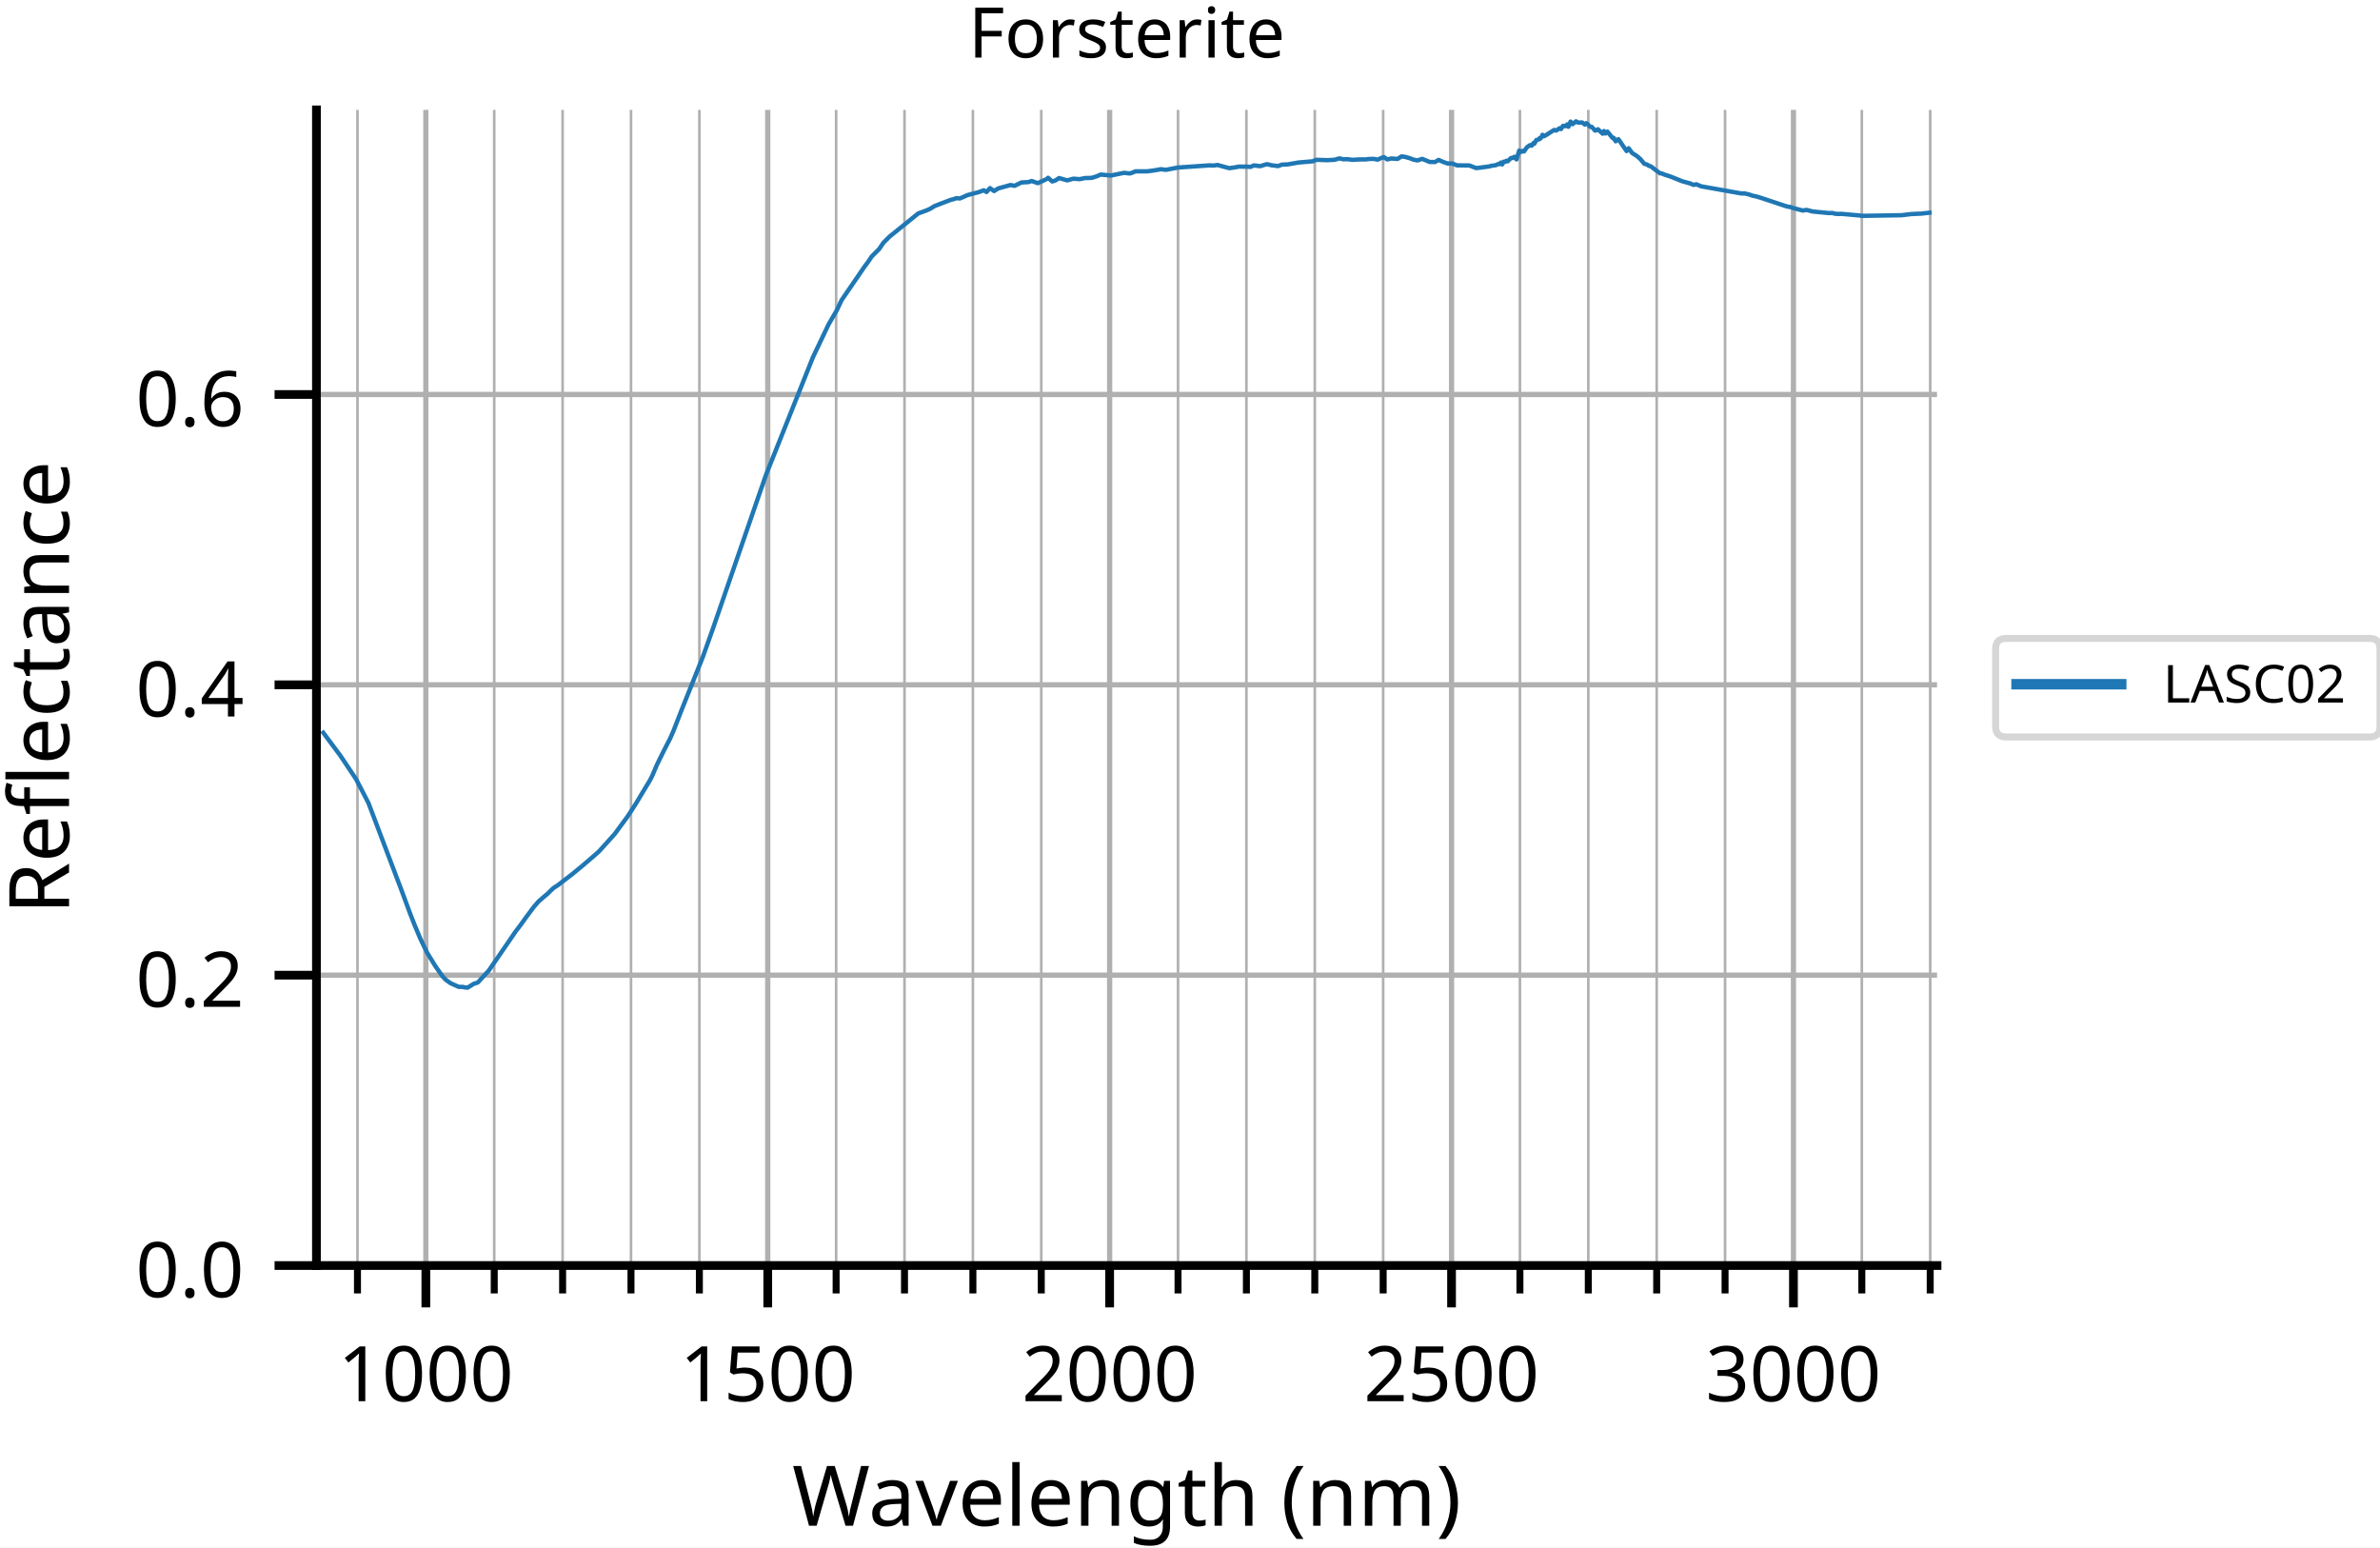
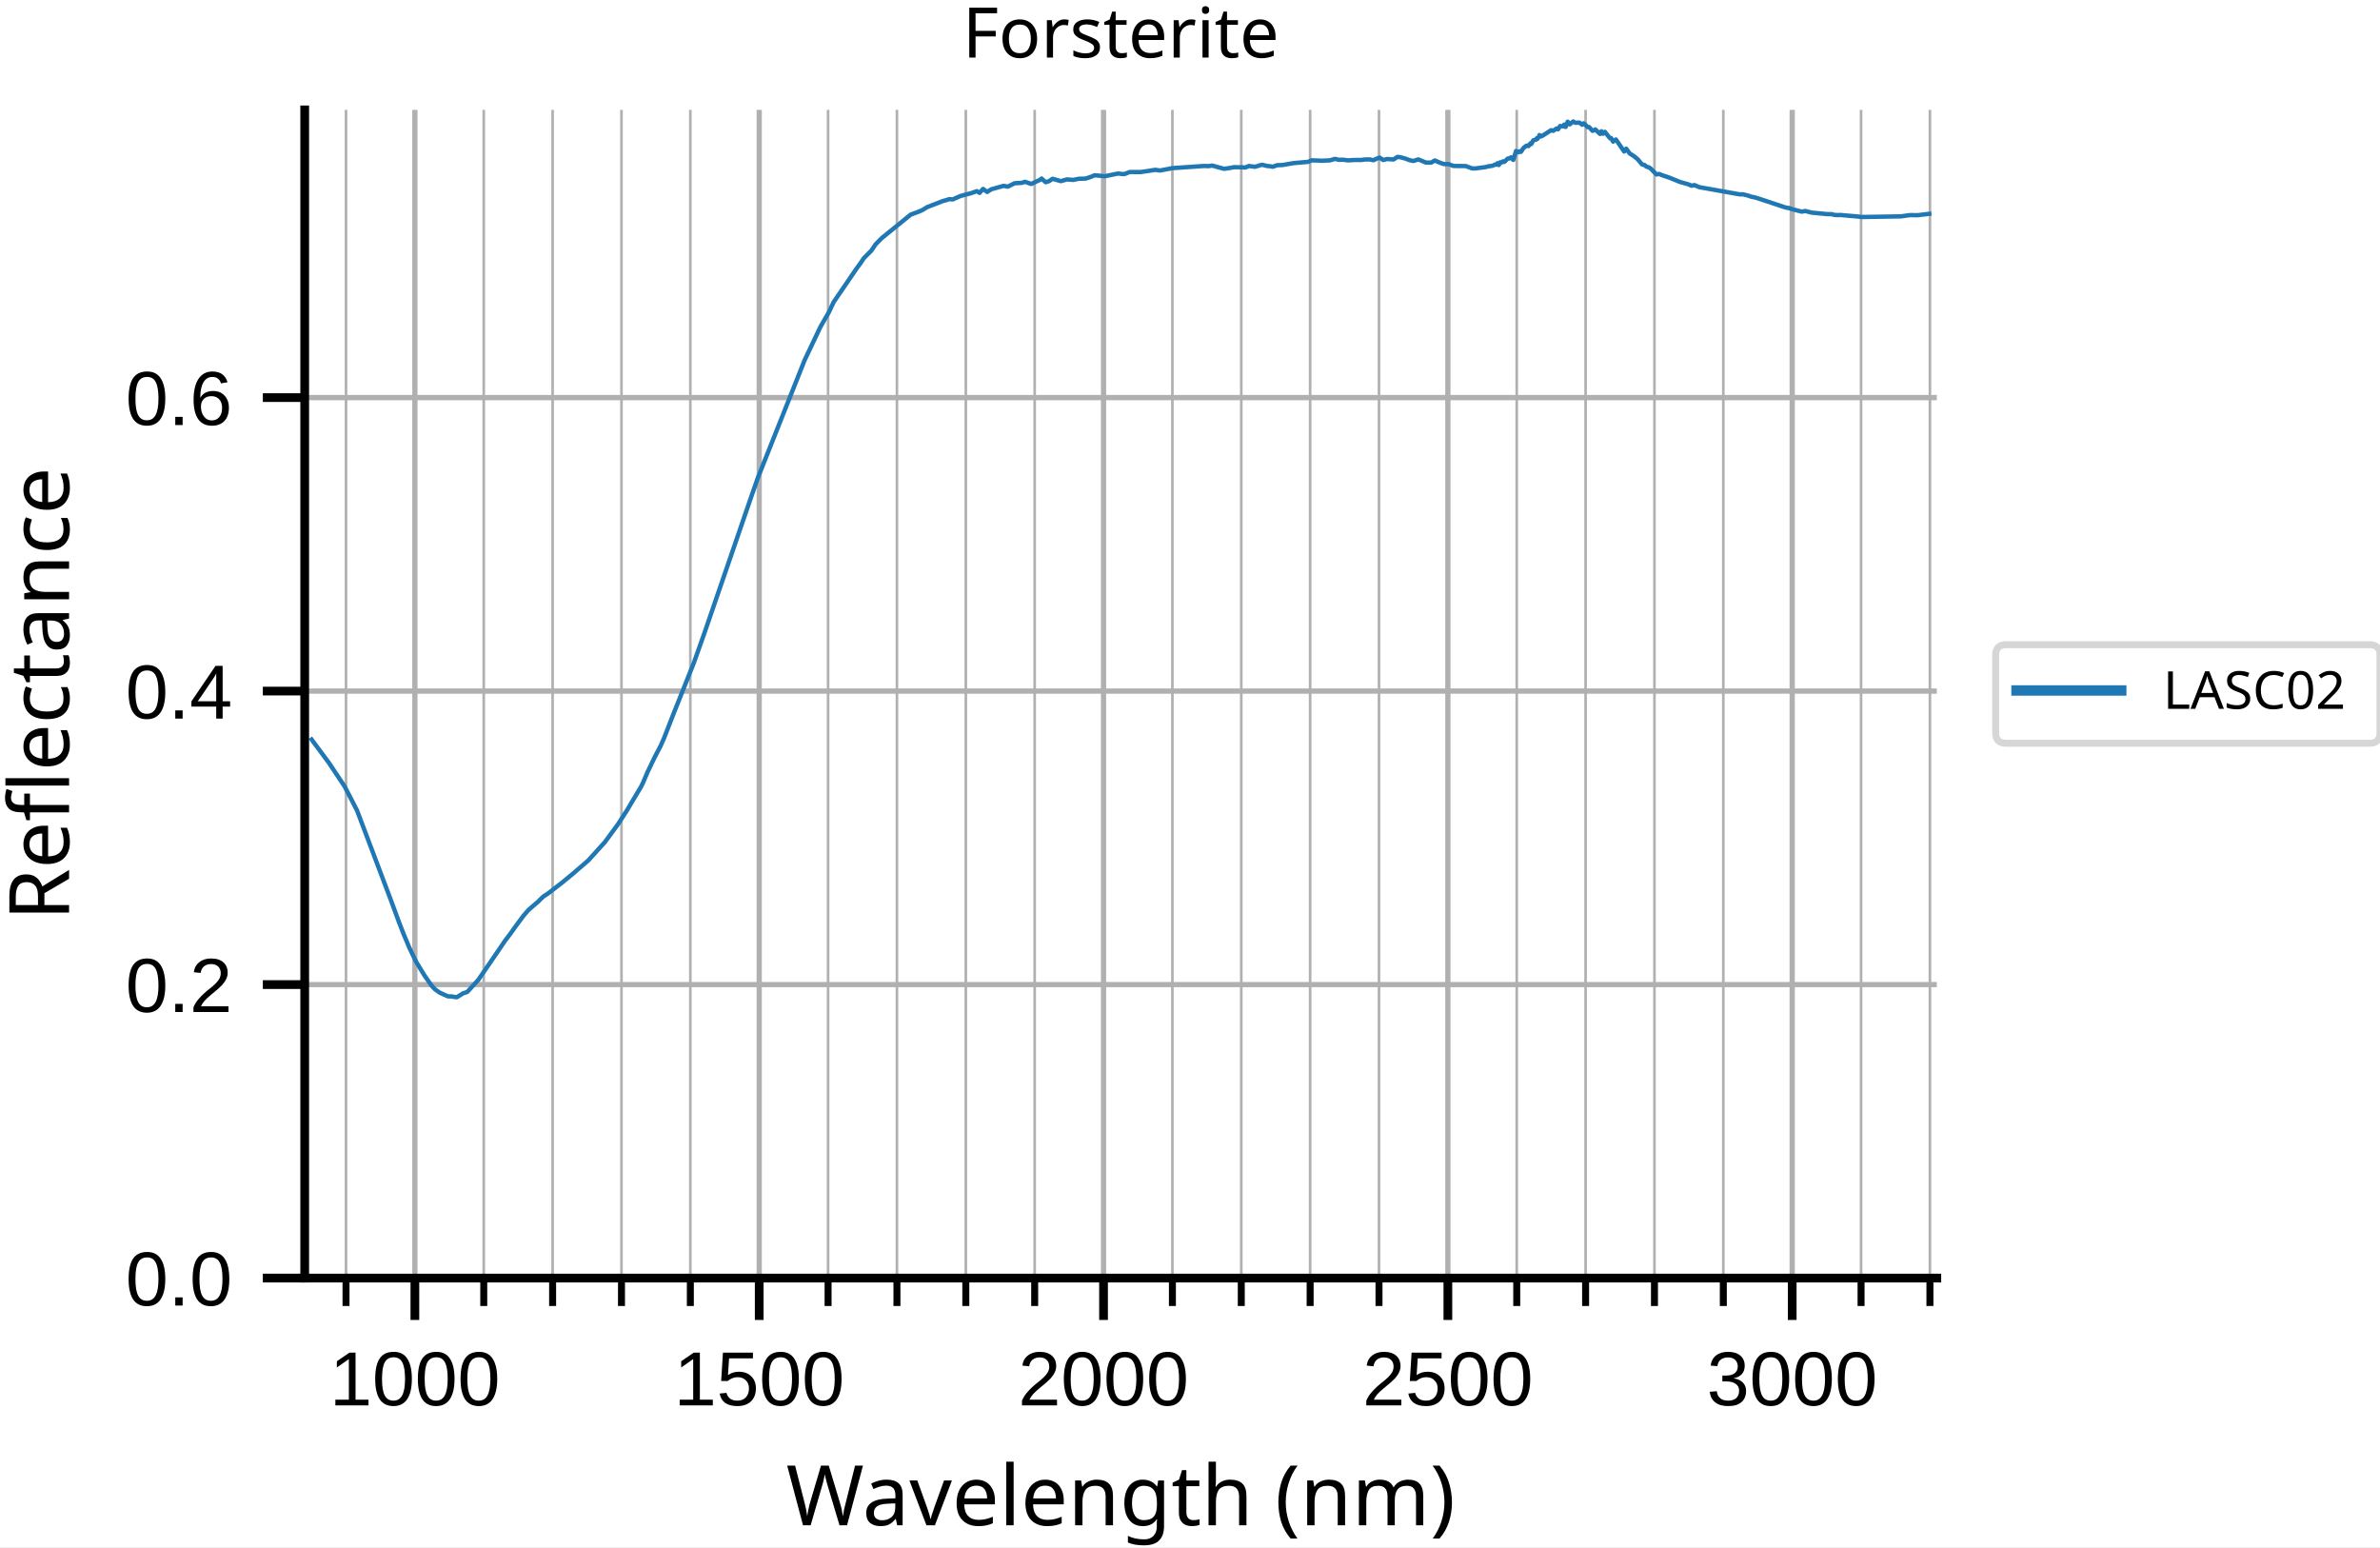
- <svg xmlns="http://www.w3.org/2000/svg" xmlns:xlink="http://www.w3.org/1999/xlink" width="272.861pt" height="177.409pt" viewBox="0 0 272.861 177.409" version="1.1">
+ <svg xmlns="http://www.w3.org/2000/svg" xmlns:xlink="http://www.w3.org/1999/xlink" width="272.861pt" height="177.363pt" viewBox="0 0 272.861 177.363" version="1.1">
  <defs>
    <style type="text/css">*{stroke-linejoin: round; stroke-linecap: butt}</style>
  </defs>
  <g id="figure_1">
    <g id="patch_1">
-       <path d="M 0 177.409  L 272.861 177.409  L 272.861 0  L 0 0  z " style="fill: #ffffff" />
+       <path d="M 0 177.363  L 272.861 177.363  L 272.861 0  L 0 0  z " style="fill: #ffffff" />
    </g>
    <g id="axes_1">
      <g id="patch_2">
-         <path d="M 36.279 145.084  L 222.077 145.084  L 222.077 12.598  L 36.279 12.598  z " style="fill: #ffffff" />
+         <path d="M 34.933 146.524  L 222.051 146.524  L 222.051 12.598  L 34.933 12.598  z " style="fill: #ffffff" />
      </g>
      <g id="matplotlib.axis_1">
        <g id="xtick_1">
          <g id="line2d_1">
-             <path d="M 48.822 145.084  L 48.822 12.598  " clip-path="url(#p5799360dbb)" style="fill: none; stroke: #b0b0b0; stroke-width: 0.6; stroke-linecap: square" />
+             <path d="M 47.565 146.524  L 47.565 12.598  " clip-path="url(#pc90f68696c)" style="fill: none; stroke: #b0b0b0; stroke-width: 0.6; stroke-linecap: square" />
          </g>
          <g id="line2d_2">
            <defs>
-               <path id="mb4999e2a4c" d="M 0 0  L 0 4.8  " style="stroke: #000000" />
+               <path id="md2df601f86" d="M 0 0  L 0 4.8  " style="stroke: #000000" />
            </defs>
            <g>
-               <use xlink:href="#mb4999e2a4c" x="48.822" y="145.084" style="stroke: #000000" />
+               <use xlink:href="#md2df601f86" x="47.565" y="146.524" style="stroke: #000000" />
            </g>
          </g>
          <g id="text_1">
-             <text style="font: 8.8px 'Futura', sans-serif; text-anchor: middle" x="48.822" y="160.641" transform="rotate(-0 48.82243 160.6414)">1000</text>
+             <text style="font: 8.8px 'Arial'; text-anchor: middle" x="47.565" y="161.123" transform="rotate(-0 47.56542 161.1231)">1000</text>
          </g>
        </g>
        <g id="xtick_2">
          <g id="line2d_3">
-             <path d="M 88.02 145.084  L 88.02 12.598  " clip-path="url(#p5799360dbb)" style="fill: none; stroke: #b0b0b0; stroke-width: 0.6; stroke-linecap: square" />
+             <path d="M 87.042 146.524  L 87.042 12.598  " clip-path="url(#pc90f68696c)" style="fill: none; stroke: #b0b0b0; stroke-width: 0.6; stroke-linecap: square" />
          </g>
          <g id="line2d_4">
            <g>
-               <use xlink:href="#mb4999e2a4c" x="88.02" y="145.084" style="stroke: #000000" />
+               <use xlink:href="#md2df601f86" x="87.042" y="146.524" style="stroke: #000000" />
            </g>
          </g>
          <g id="text_2">
-             <text style="font: 8.8px 'Futura', sans-serif; text-anchor: middle" x="88.02" y="160.641" transform="rotate(-0 88.02026 160.6414)">1500</text>
+             <text style="font: 8.8px 'Arial'; text-anchor: middle" x="87.042" y="161.123" transform="rotate(-0 87.04173 161.1231)">1500</text>
          </g>
        </g>
        <g id="xtick_3">
          <g id="line2d_5">
-             <path d="M 127.218 145.084  L 127.218 12.598  " clip-path="url(#p5799360dbb)" style="fill: none; stroke: #b0b0b0; stroke-width: 0.6; stroke-linecap: square" />
+             <path d="M 126.518 146.524  L 126.518 12.598  " clip-path="url(#pc90f68696c)" style="fill: none; stroke: #b0b0b0; stroke-width: 0.6; stroke-linecap: square" />
          </g>
          <g id="line2d_6">
            <g>
-               <use xlink:href="#mb4999e2a4c" x="127.218" y="145.084" style="stroke: #000000" />
+               <use xlink:href="#md2df601f86" x="126.518" y="146.524" style="stroke: #000000" />
            </g>
          </g>
          <g id="text_3">
-             <text style="font: 8.8px 'Futura', sans-serif; text-anchor: middle" x="127.218" y="160.641" transform="rotate(-0 127.2181 160.6414)">2000</text>
+             <text style="font: 8.8px 'Arial'; text-anchor: middle" x="126.518" y="161.123" transform="rotate(-0 126.518 161.1231)">2000</text>
          </g>
        </g>
        <g id="xtick_4">
          <g id="line2d_7">
-             <path d="M 166.416 145.084  L 166.416 12.598  " clip-path="url(#p5799360dbb)" style="fill: none; stroke: #b0b0b0; stroke-width: 0.6; stroke-linecap: square" />
+             <path d="M 165.994 146.524  L 165.994 12.598  " clip-path="url(#pc90f68696c)" style="fill: none; stroke: #b0b0b0; stroke-width: 0.6; stroke-linecap: square" />
          </g>
          <g id="line2d_8">
            <g>
-               <use xlink:href="#mb4999e2a4c" x="166.416" y="145.084" style="stroke: #000000" />
+               <use xlink:href="#md2df601f86" x="165.994" y="146.524" style="stroke: #000000" />
            </g>
          </g>
          <g id="text_4">
-             <text style="font: 8.8px 'Futura', sans-serif; text-anchor: middle" x="166.416" y="160.641" transform="rotate(-0 166.4159 160.6414)">2500</text>
+             <text style="font: 8.8px 'Arial'; text-anchor: middle" x="165.994" y="161.123" transform="rotate(-0 165.9943 161.1231)">2500</text>
          </g>
        </g>
        <g id="xtick_5">
          <g id="line2d_9">
-             <path d="M 205.614 145.084  L 205.614 12.598  " clip-path="url(#p5799360dbb)" style="fill: none; stroke: #b0b0b0; stroke-width: 0.6; stroke-linecap: square" />
+             <path d="M 205.471 146.524  L 205.471 12.598  " clip-path="url(#pc90f68696c)" style="fill: none; stroke: #b0b0b0; stroke-width: 0.6; stroke-linecap: square" />
          </g>
          <g id="line2d_10">
            <g>
-               <use xlink:href="#mb4999e2a4c" x="205.614" y="145.084" style="stroke: #000000" />
+               <use xlink:href="#md2df601f86" x="205.471" y="146.524" style="stroke: #000000" />
            </g>
          </g>
          <g id="text_5">
-             <text style="font: 8.8px 'Futura', sans-serif; text-anchor: middle" x="205.614" y="160.641" transform="rotate(-0 205.6137 160.6414)">3000</text>
+             <text style="font: 8.8px 'Arial'; text-anchor: middle" x="205.471" y="161.123" transform="rotate(-0 205.4707 161.1231)">3000</text>
          </g>
        </g>
        <g id="xtick_6">
          <g id="line2d_11">
-             <path d="M 40.983 145.084  L 40.983 12.598  " clip-path="url(#p5799360dbb)" style="fill: none; stroke: #b0b0b0; stroke-width: 0.3; stroke-linecap: square" />
+             <path d="M 39.67 146.524  L 39.67 12.598  " clip-path="url(#pc90f68696c)" style="fill: none; stroke: #b0b0b0; stroke-width: 0.3; stroke-linecap: square" />
          </g>
          <g id="line2d_12">
            <defs>
-               <path id="m22043cf305" d="M 0 0  L 0 3.2  " style="stroke: #000000; stroke-width: 0.8" />
+               <path id="mfdd90f24b0" d="M 0 0  L 0 3.2  " style="stroke: #000000; stroke-width: 0.8" />
            </defs>
            <g>
-               <use xlink:href="#m22043cf305" x="40.983" y="145.084" style="stroke: #000000; stroke-width: 0.8" />
+               <use xlink:href="#mfdd90f24b0" x="39.67" y="146.524" style="stroke: #000000; stroke-width: 0.8" />
            </g>
          </g>
        </g>
        <g id="xtick_7">
          <g id="line2d_13">
-             <path d="M 56.662 145.084  L 56.662 12.598  " clip-path="url(#p5799360dbb)" style="fill: none; stroke: #b0b0b0; stroke-width: 0.3; stroke-linecap: square" />
+             <path d="M 55.461 146.524  L 55.461 12.598  " clip-path="url(#pc90f68696c)" style="fill: none; stroke: #b0b0b0; stroke-width: 0.3; stroke-linecap: square" />
          </g>
          <g id="line2d_14">
            <g>
-               <use xlink:href="#m22043cf305" x="56.662" y="145.084" style="stroke: #000000; stroke-width: 0.8" />
+               <use xlink:href="#mfdd90f24b0" x="55.461" y="146.524" style="stroke: #000000; stroke-width: 0.8" />
            </g>
          </g>
        </g>
        <g id="xtick_8">
          <g id="line2d_15">
-             <path d="M 64.502 145.084  L 64.502 12.598  " clip-path="url(#p5799360dbb)" style="fill: none; stroke: #b0b0b0; stroke-width: 0.3; stroke-linecap: square" />
+             <path d="M 63.356 146.524  L 63.356 12.598  " clip-path="url(#pc90f68696c)" style="fill: none; stroke: #b0b0b0; stroke-width: 0.3; stroke-linecap: square" />
          </g>
          <g id="line2d_16">
            <g>
-               <use xlink:href="#m22043cf305" x="64.502" y="145.084" style="stroke: #000000; stroke-width: 0.8" />
+               <use xlink:href="#mfdd90f24b0" x="63.356" y="146.524" style="stroke: #000000; stroke-width: 0.8" />
            </g>
          </g>
        </g>
        <g id="xtick_9">
          <g id="line2d_17">
-             <path d="M 72.341 145.084  L 72.341 12.598  " clip-path="url(#p5799360dbb)" style="fill: none; stroke: #b0b0b0; stroke-width: 0.3; stroke-linecap: square" />
+             <path d="M 71.251 146.524  L 71.251 12.598  " clip-path="url(#pc90f68696c)" style="fill: none; stroke: #b0b0b0; stroke-width: 0.3; stroke-linecap: square" />
          </g>
          <g id="line2d_18">
            <g>
-               <use xlink:href="#m22043cf305" x="72.341" y="145.084" style="stroke: #000000; stroke-width: 0.8" />
+               <use xlink:href="#mfdd90f24b0" x="71.251" y="146.524" style="stroke: #000000; stroke-width: 0.8" />
            </g>
          </g>
        </g>
        <g id="xtick_10">
          <g id="line2d_19">
-             <path d="M 80.181 145.084  L 80.181 12.598  " clip-path="url(#p5799360dbb)" style="fill: none; stroke: #b0b0b0; stroke-width: 0.3; stroke-linecap: square" />
+             <path d="M 79.146 146.524  L 79.146 12.598  " clip-path="url(#pc90f68696c)" style="fill: none; stroke: #b0b0b0; stroke-width: 0.3; stroke-linecap: square" />
          </g>
          <g id="line2d_20">
            <g>
-               <use xlink:href="#m22043cf305" x="80.181" y="145.084" style="stroke: #000000; stroke-width: 0.8" />
+               <use xlink:href="#mfdd90f24b0" x="79.146" y="146.524" style="stroke: #000000; stroke-width: 0.8" />
            </g>
          </g>
        </g>
        <g id="xtick_11">
          <g id="line2d_21">
-             <path d="M 95.86 145.084  L 95.86 12.598  " clip-path="url(#p5799360dbb)" style="fill: none; stroke: #b0b0b0; stroke-width: 0.3; stroke-linecap: square" />
+             <path d="M 94.937 146.524  L 94.937 12.598  " clip-path="url(#pc90f68696c)" style="fill: none; stroke: #b0b0b0; stroke-width: 0.3; stroke-linecap: square" />
          </g>
          <g id="line2d_22">
            <g>
-               <use xlink:href="#m22043cf305" x="95.86" y="145.084" style="stroke: #000000; stroke-width: 0.8" />
+               <use xlink:href="#mfdd90f24b0" x="94.937" y="146.524" style="stroke: #000000; stroke-width: 0.8" />
            </g>
          </g>
        </g>
        <g id="xtick_12">
          <g id="line2d_23">
-             <path d="M 103.699 145.084  L 103.699 12.598  " clip-path="url(#p5799360dbb)" style="fill: none; stroke: #b0b0b0; stroke-width: 0.3; stroke-linecap: square" />
+             <path d="M 102.832 146.524  L 102.832 12.598  " clip-path="url(#pc90f68696c)" style="fill: none; stroke: #b0b0b0; stroke-width: 0.3; stroke-linecap: square" />
          </g>
          <g id="line2d_24">
            <g>
-               <use xlink:href="#m22043cf305" x="103.699" y="145.084" style="stroke: #000000; stroke-width: 0.8" />
+               <use xlink:href="#mfdd90f24b0" x="102.832" y="146.524" style="stroke: #000000; stroke-width: 0.8" />
            </g>
          </g>
        </g>
        <g id="xtick_13">
          <g id="line2d_25">
-             <path d="M 111.539 145.084  L 111.539 12.598  " clip-path="url(#p5799360dbb)" style="fill: none; stroke: #b0b0b0; stroke-width: 0.3; stroke-linecap: square" />
+             <path d="M 110.728 146.524  L 110.728 12.598  " clip-path="url(#pc90f68696c)" style="fill: none; stroke: #b0b0b0; stroke-width: 0.3; stroke-linecap: square" />
          </g>
          <g id="line2d_26">
            <g>
-               <use xlink:href="#m22043cf305" x="111.539" y="145.084" style="stroke: #000000; stroke-width: 0.8" />
+               <use xlink:href="#mfdd90f24b0" x="110.728" y="146.524" style="stroke: #000000; stroke-width: 0.8" />
            </g>
          </g>
        </g>
        <g id="xtick_14">
          <g id="line2d_27">
-             <path d="M 119.379 145.084  L 119.379 12.598  " clip-path="url(#p5799360dbb)" style="fill: none; stroke: #b0b0b0; stroke-width: 0.3; stroke-linecap: square" />
+             <path d="M 118.623 146.524  L 118.623 12.598  " clip-path="url(#pc90f68696c)" style="fill: none; stroke: #b0b0b0; stroke-width: 0.3; stroke-linecap: square" />
          </g>
          <g id="line2d_28">
            <g>
-               <use xlink:href="#m22043cf305" x="119.379" y="145.084" style="stroke: #000000; stroke-width: 0.8" />
+               <use xlink:href="#mfdd90f24b0" x="118.623" y="146.524" style="stroke: #000000; stroke-width: 0.8" />
            </g>
          </g>
        </g>
        <g id="xtick_15">
          <g id="line2d_29">
-             <path d="M 135.058 145.084  L 135.058 12.598  " clip-path="url(#p5799360dbb)" style="fill: none; stroke: #b0b0b0; stroke-width: 0.3; stroke-linecap: square" />
+             <path d="M 134.413 146.524  L 134.413 12.598  " clip-path="url(#pc90f68696c)" style="fill: none; stroke: #b0b0b0; stroke-width: 0.3; stroke-linecap: square" />
          </g>
          <g id="line2d_30">
            <g>
-               <use xlink:href="#m22043cf305" x="135.058" y="145.084" style="stroke: #000000; stroke-width: 0.8" />
+               <use xlink:href="#mfdd90f24b0" x="134.413" y="146.524" style="stroke: #000000; stroke-width: 0.8" />
            </g>
          </g>
        </g>
        <g id="xtick_16">
          <g id="line2d_31">
-             <path d="M 142.897 145.084  L 142.897 12.598  " clip-path="url(#p5799360dbb)" style="fill: none; stroke: #b0b0b0; stroke-width: 0.3; stroke-linecap: square" />
+             <path d="M 142.309 146.524  L 142.309 12.598  " clip-path="url(#pc90f68696c)" style="fill: none; stroke: #b0b0b0; stroke-width: 0.3; stroke-linecap: square" />
          </g>
          <g id="line2d_32">
            <g>
-               <use xlink:href="#m22043cf305" x="142.897" y="145.084" style="stroke: #000000; stroke-width: 0.8" />
+               <use xlink:href="#mfdd90f24b0" x="142.309" y="146.524" style="stroke: #000000; stroke-width: 0.8" />
            </g>
          </g>
        </g>
        <g id="xtick_17">
          <g id="line2d_33">
-             <path d="M 150.737 145.084  L 150.737 12.598  " clip-path="url(#p5799360dbb)" style="fill: none; stroke: #b0b0b0; stroke-width: 0.3; stroke-linecap: square" />
+             <path d="M 150.204 146.524  L 150.204 12.598  " clip-path="url(#pc90f68696c)" style="fill: none; stroke: #b0b0b0; stroke-width: 0.3; stroke-linecap: square" />
          </g>
          <g id="line2d_34">
            <g>
-               <use xlink:href="#m22043cf305" x="150.737" y="145.084" style="stroke: #000000; stroke-width: 0.8" />
+               <use xlink:href="#mfdd90f24b0" x="150.204" y="146.524" style="stroke: #000000; stroke-width: 0.8" />
            </g>
          </g>
        </g>
        <g id="xtick_18">
          <g id="line2d_35">
-             <path d="M 158.576 145.084  L 158.576 12.598  " clip-path="url(#p5799360dbb)" style="fill: none; stroke: #b0b0b0; stroke-width: 0.3; stroke-linecap: square" />
+             <path d="M 158.099 146.524  L 158.099 12.598  " clip-path="url(#pc90f68696c)" style="fill: none; stroke: #b0b0b0; stroke-width: 0.3; stroke-linecap: square" />
          </g>
          <g id="line2d_36">
            <g>
-               <use xlink:href="#m22043cf305" x="158.576" y="145.084" style="stroke: #000000; stroke-width: 0.8" />
+               <use xlink:href="#mfdd90f24b0" x="158.099" y="146.524" style="stroke: #000000; stroke-width: 0.8" />
            </g>
          </g>
        </g>
        <g id="xtick_19">
          <g id="line2d_37">
-             <path d="M 174.255 145.084  L 174.255 12.598  " clip-path="url(#p5799360dbb)" style="fill: none; stroke: #b0b0b0; stroke-width: 0.3; stroke-linecap: square" />
+             <path d="M 173.89 146.524  L 173.89 12.598  " clip-path="url(#pc90f68696c)" style="fill: none; stroke: #b0b0b0; stroke-width: 0.3; stroke-linecap: square" />
          </g>
          <g id="line2d_38">
            <g>
-               <use xlink:href="#m22043cf305" x="174.255" y="145.084" style="stroke: #000000; stroke-width: 0.8" />
+               <use xlink:href="#mfdd90f24b0" x="173.89" y="146.524" style="stroke: #000000; stroke-width: 0.8" />
            </g>
          </g>
        </g>
        <g id="xtick_20">
          <g id="line2d_39">
-             <path d="M 182.095 145.084  L 182.095 12.598  " clip-path="url(#p5799360dbb)" style="fill: none; stroke: #b0b0b0; stroke-width: 0.3; stroke-linecap: square" />
+             <path d="M 181.785 146.524  L 181.785 12.598  " clip-path="url(#pc90f68696c)" style="fill: none; stroke: #b0b0b0; stroke-width: 0.3; stroke-linecap: square" />
          </g>
          <g id="line2d_40">
            <g>
-               <use xlink:href="#m22043cf305" x="182.095" y="145.084" style="stroke: #000000; stroke-width: 0.8" />
+               <use xlink:href="#mfdd90f24b0" x="181.785" y="146.524" style="stroke: #000000; stroke-width: 0.8" />
            </g>
          </g>
        </g>
        <g id="xtick_21">
          <g id="line2d_41">
-             <path d="M 189.935 145.084  L 189.935 12.598  " clip-path="url(#p5799360dbb)" style="fill: none; stroke: #b0b0b0; stroke-width: 0.3; stroke-linecap: square" />
+             <path d="M 189.68 146.524  L 189.68 12.598  " clip-path="url(#pc90f68696c)" style="fill: none; stroke: #b0b0b0; stroke-width: 0.3; stroke-linecap: square" />
          </g>
          <g id="line2d_42">
            <g>
-               <use xlink:href="#m22043cf305" x="189.935" y="145.084" style="stroke: #000000; stroke-width: 0.8" />
+               <use xlink:href="#mfdd90f24b0" x="189.68" y="146.524" style="stroke: #000000; stroke-width: 0.8" />
            </g>
          </g>
        </g>
        <g id="xtick_22">
          <g id="line2d_43">
-             <path d="M 197.774 145.084  L 197.774 12.598  " clip-path="url(#p5799360dbb)" style="fill: none; stroke: #b0b0b0; stroke-width: 0.3; stroke-linecap: square" />
+             <path d="M 197.575 146.524  L 197.575 12.598  " clip-path="url(#pc90f68696c)" style="fill: none; stroke: #b0b0b0; stroke-width: 0.3; stroke-linecap: square" />
          </g>
          <g id="line2d_44">
            <g>
-               <use xlink:href="#m22043cf305" x="197.774" y="145.084" style="stroke: #000000; stroke-width: 0.8" />
+               <use xlink:href="#mfdd90f24b0" x="197.575" y="146.524" style="stroke: #000000; stroke-width: 0.8" />
            </g>
          </g>
        </g>
        <g id="xtick_23">
          <g id="line2d_45">
-             <path d="M 213.453 145.084  L 213.453 12.598  " clip-path="url(#p5799360dbb)" style="fill: none; stroke: #b0b0b0; stroke-width: 0.3; stroke-linecap: square" />
+             <path d="M 213.366 146.524  L 213.366 12.598  " clip-path="url(#pc90f68696c)" style="fill: none; stroke: #b0b0b0; stroke-width: 0.3; stroke-linecap: square" />
          </g>
          <g id="line2d_46">
            <g>
-               <use xlink:href="#m22043cf305" x="213.453" y="145.084" style="stroke: #000000; stroke-width: 0.8" />
+               <use xlink:href="#mfdd90f24b0" x="213.366" y="146.524" style="stroke: #000000; stroke-width: 0.8" />
            </g>
          </g>
        </g>
        <g id="xtick_24">
          <g id="line2d_47">
-             <path d="M 221.293 145.084  L 221.293 12.598  " clip-path="url(#p5799360dbb)" style="fill: none; stroke: #b0b0b0; stroke-width: 0.3; stroke-linecap: square" />
+             <path d="M 221.261 146.524  L 221.261 12.598  " clip-path="url(#pc90f68696c)" style="fill: none; stroke: #b0b0b0; stroke-width: 0.3; stroke-linecap: square" />
          </g>
          <g id="line2d_48">
            <g>
-               <use xlink:href="#m22043cf305" x="221.293" y="145.084" style="stroke: #000000; stroke-width: 0.8" />
+               <use xlink:href="#mfdd90f24b0" x="221.261" y="146.524" style="stroke: #000000; stroke-width: 0.8" />
            </g>
          </g>
        </g>
        <g id="text_6">
-           <text style="font: 9.6px 'Futura', sans-serif; text-anchor: middle" x="129.178" y="174.915" transform="rotate(-0 129.178 174.9149)">Wavelength (nm)</text>
+           <text style="font: 9.6px 'Futura', sans-serif; text-anchor: middle" x="128.492" y="174.869" transform="rotate(-0 128.4918 174.8686)">Wavelength (nm)</text>
        </g>
      </g>
      <g id="matplotlib.axis_2">
        <g id="ytick_1">
          <g id="line2d_49">
-             <path d="M 36.279 145.084  L 222.077 145.084  " clip-path="url(#p5799360dbb)" style="fill: none; stroke: #b0b0b0; stroke-width: 0.6; stroke-linecap: square" />
+             <path d="M 34.933 146.524  L 222.051 146.524  " clip-path="url(#pc90f68696c)" style="fill: none; stroke: #b0b0b0; stroke-width: 0.6; stroke-linecap: square" />
          </g>
          <g id="line2d_50">
            <defs>
-               <path id="maebd6ac303" d="M 0 0  L -4.8 0  " style="stroke: #000000" />
+               <path id="m036775fc55" d="M 0 0  L -4.8 0  " style="stroke: #000000" />
            </defs>
            <g>
-               <use xlink:href="#maebd6ac303" x="36.279" y="145.084" style="stroke: #000000" />
+               <use xlink:href="#m036775fc55" x="34.933" y="146.524" style="stroke: #000000" />
            </g>
          </g>
          <g id="text_7">
-             <text style="font: 8.8px 'Futura', sans-serif; text-anchor: end" x="27.979" y="148.713" transform="rotate(-0 27.97912 148.7128)">0.0</text>
+             <text style="font: 8.8px 'Arial'; text-anchor: end" x="26.633" y="149.674" transform="rotate(-0 26.633 149.6736)">0.0</text>
          </g>
        </g>
        <g id="ytick_2">
          <g id="line2d_51">
-             <path d="M 36.279 111.798  L 222.077 111.798  " clip-path="url(#p5799360dbb)" style="fill: none; stroke: #b0b0b0; stroke-width: 0.6; stroke-linecap: square" />
+             <path d="M 34.933 112.876  L 222.051 112.876  " clip-path="url(#pc90f68696c)" style="fill: none; stroke: #b0b0b0; stroke-width: 0.6; stroke-linecap: square" />
          </g>
          <g id="line2d_52">
            <g>
-               <use xlink:href="#maebd6ac303" x="36.279" y="111.798" style="stroke: #000000" />
+               <use xlink:href="#m036775fc55" x="34.933" y="112.876" style="stroke: #000000" />
            </g>
          </g>
          <g id="text_8">
-             <text style="font: 8.8px 'Futura', sans-serif; text-anchor: end" x="27.979" y="115.427" transform="rotate(-0 27.97912 115.4269)">0.2</text>
+             <text style="font: 8.8px 'Arial'; text-anchor: end" x="26.633" y="116.026" transform="rotate(-0 26.633 116.0259)">0.2</text>
          </g>
        </g>
        <g id="ytick_3">
          <g id="line2d_53">
-             <path d="M 36.279 78.512  L 222.077 78.512  " clip-path="url(#p5799360dbb)" style="fill: none; stroke: #b0b0b0; stroke-width: 0.6; stroke-linecap: square" />
+             <path d="M 34.933 79.229  L 222.051 79.229  " clip-path="url(#pc90f68696c)" style="fill: none; stroke: #b0b0b0; stroke-width: 0.6; stroke-linecap: square" />
          </g>
          <g id="line2d_54">
            <g>
-               <use xlink:href="#maebd6ac303" x="36.279" y="78.512" style="stroke: #000000" />
+               <use xlink:href="#m036775fc55" x="34.933" y="79.229" style="stroke: #000000" />
            </g>
          </g>
          <g id="text_9">
-             <text style="font: 8.8px 'Futura', sans-serif; text-anchor: end" x="27.979" y="82.141" transform="rotate(-0 27.97912 82.1409)">0.4</text>
+             <text style="font: 8.8px 'Arial'; text-anchor: end" x="26.633" y="82.378" transform="rotate(-0 26.633 82.37814)">0.4</text>
          </g>
        </g>
        <g id="ytick_4">
          <g id="line2d_55">
-             <path d="M 36.279 45.226  L 222.077 45.226  " clip-path="url(#p5799360dbb)" style="fill: none; stroke: #b0b0b0; stroke-width: 0.6; stroke-linecap: square" />
+             <path d="M 34.933 45.581  L 222.051 45.581  " clip-path="url(#pc90f68696c)" style="fill: none; stroke: #b0b0b0; stroke-width: 0.6; stroke-linecap: square" />
          </g>
          <g id="line2d_56">
            <g>
-               <use xlink:href="#maebd6ac303" x="36.279" y="45.226" style="stroke: #000000" />
+               <use xlink:href="#m036775fc55" x="34.933" y="45.581" style="stroke: #000000" />
            </g>
          </g>
          <g id="text_10">
-             <text style="font: 8.8px 'Futura', sans-serif; text-anchor: end" x="27.979" y="48.855" transform="rotate(-0 27.97912 48.85494)">0.6</text>
+             <text style="font: 8.8px 'Arial'; text-anchor: end" x="26.633" y="48.73" transform="rotate(-0 26.633 48.73039)">0.6</text>
          </g>
        </g>
        <g id="text_11">
-           <text style="font: 9.6px 'Futura', sans-serif; text-anchor: middle" x="7.917" y="78.841" transform="rotate(-90 7.917 78.84085)">Reflectance</text>
+           <text style="font: 9.6px 'Futura', sans-serif; text-anchor: middle" x="7.917" y="79.561" transform="rotate(-90 7.917 79.56085)">Reflectance</text>
        </g>
      </g>
      <g id="line2d_57">
-         <path d="M 37.063 84.003  L 39.023 86.631  L 40.826 89.328  L 42.237 92.048  L 46.079 102.188  L 47.019 104.736  L 47.568 106.134  L 48.195 107.626  L 48.979 109.241  L 49.92 110.771  L 50.704 111.892  L 51.096 112.319  L 51.645 112.712  L 52.193 112.96  L 52.585 113.133  L 53.056 113.143  L 53.291 113.199  L 53.605 113.23  L 54.31 112.791  L 54.78 112.638  L 56.035 111.273  L 58.308 107.969  L 59.092 106.818  L 59.641 106.101  L 60.347 105.117  L 61.209 103.959  L 61.758 103.334  L 62.385 102.789  L 62.855 102.396  L 63.09 102.146  L 63.482 101.785  L 63.953 101.486  L 65.599 100.219  L 66.775 99.252  L 67.716 98.446  L 68.657 97.624  L 70.46 95.629  L 71.949 93.609  L 72.968 92.032  L 73.439 91.238  L 74.536 89.417  L 74.771 88.953  L 75.32 87.668  L 75.634 87.027  L 76.183 85.915  L 76.81 84.7  L 77.202 83.811  L 78.221 81.199  L 80.573 75.328  L 81.749 72.026  L 87.001 56.795  L 87.863 54.33  L 93.194 40.97  L 94.997 37.186  L 95.938 35.569  L 96.487 34.408  L 99.074 30.631  L 99.544 29.992  L 99.936 29.408  L 100.799 28.542  L 101.269 27.846  L 101.975 27.135  L 105.267 24.474  L 106.208 24.129  L 106.6 23.957  L 107.149 23.622  L 108.952 22.927  L 109.344 22.827  L 109.657 22.715  L 110.049 22.755  L 110.912 22.371  L 111.696 22.158  L 112.166 22.039  L 112.793 21.813  L 113.107 22.012  L 113.499 21.564  L 113.969 21.903  L 114.44 21.602  L 115.067 21.429  L 115.851 21.211  L 116.321 21.302  L 117.105 20.917  L 117.889 20.876  L 118.281 20.752  L 118.987 20.998  L 120.006 20.521  L 120.162 20.382  L 120.633 20.803  L 121.025 20.675  L 121.417 20.412  L 122.358 20.681  L 122.671 20.589  L 123.063 20.484  L 123.769 20.539  L 124.396 20.411  L 124.631 20.406  L 125.18 20.39  L 125.729 20.213  L 126.199 20.011  L 127.061 20.092  L 127.375 20.12  L 128.864 19.815  L 129.492 19.884  L 129.648 19.857  L 130.197 19.641  L 131.53 19.643  L 132.392 19.526  L 133.098 19.396  L 133.647 19.473  L 135.058 19.205  L 138.664 18.957  L 139.134 18.978  L 139.605 18.914  L 140.075 19.049  L 140.937 19.281  L 141.564 19.191  L 142.035 19.099  L 142.976 19.106  L 143.368 19.134  L 143.76 18.961  L 144.465 19.052  L 145.171 18.837  L 145.327 18.832  L 145.798 18.951  L 146.19 18.993  L 146.503 19.046  L 146.974 18.872  L 147.601 18.85  L 148.855 18.633  L 150.502 18.492  L 150.894 18.319  L 151.834 18.35  L 152.07 18.365  L 153.01 18.319  L 153.245 18.245  L 153.559 18.156  L 154.029 18.265  L 154.421 18.244  L 155.049 18.323  L 155.676 18.286  L 156.068 18.275  L 156.538 18.279  L 156.93 18.228  L 157.479 18.213  L 157.949 18.303  L 158.341 18.119  L 158.655 18.013  L 159.047 18.278  L 159.517 18.17  L 160.223 18.221  L 160.693 17.927  L 161.085 17.986  L 161.634 18.141  L 162.026 18.294  L 162.496 18.394  L 163.045 18.214  L 163.437 18.368  L 163.907 18.569  L 164.534 18.571  L 164.926 18.331  L 165.475 18.572  L 165.946 18.739  L 166.181 18.745  L 166.494 18.746  L 167.043 18.957  L 168.297 18.966  L 168.454 18.968  L 169.238 19.271  L 169.552 19.238  L 170.728 19.081  L 170.963 19.012  L 171.512 18.931  L 171.747 18.808  L 171.904 18.819  L 172.06 18.642  L 172.217 18.853  L 172.374 18.542  L 172.531 18.57  L 172.688 18.433  L 172.844 18.497  L 173.236 18.116  L 173.393 18.117  L 173.628 17.974  L 173.785 18.202  L 173.863 18.274  L 174.177 17.26  L 174.412 17.414  L 174.569 17.296  L 174.726 17.363  L 175.039 16.905  L 175.353 16.667  L 175.51 16.626  L 175.588 16.707  L 175.823 16.383  L 175.902 16.482  L 176.137 16.053  L 176.451 15.975  L 176.529 15.815  L 176.607 15.885  L 176.764 15.653  L 176.843 15.453  L 176.999 15.621  L 177.235 15.501  L 178.175 14.897  L 178.41 14.973  L 178.802 14.698  L 178.959 14.801  L 179.194 14.424  L 179.508 14.467  L 179.665 14.262  L 179.822 14.531  L 180.057 13.938  L 180.292 14.238  L 180.684 13.909  L 180.919 14.056  L 181.389 14.04  L 181.703 14.282  L 181.86 14.118  L 182.017 14.232  L 182.33 14.553  L 182.487 14.542  L 182.879 14.973  L 183.036 14.922  L 183.193 14.816  L 183.741 15.325  L 183.82 15.173  L 183.898 15.022  L 184.055 15.303  L 184.133 15.276  L 184.29 15.087  L 184.76 15.68  L 184.917 15.846  L 184.996 15.794  L 185.231 16.198  L 185.309 16.116  L 185.544 15.953  L 186.485 17.318  L 186.72 16.999  L 187.112 17.534  L 187.348 17.688  L 187.661 17.888  L 188.053 18.224  L 188.523 18.785  L 188.837 18.86  L 189.072 19.035  L 189.229 19.046  L 190.327 19.876  L 190.483 19.868  L 190.797 20.006  L 191.581 20.263  L 192.835 20.77  L 193.776 21.033  L 194.168 21.198  L 194.482 21.125  L 195.03 21.36  L 199.577 22.167  L 199.812 22.186  L 199.969 22.161  L 200.596 22.318  L 200.91 22.431  L 201.38 22.53  L 201.851 22.671  L 204.673 23.608  L 204.987 23.699  L 205.222 23.721  L 205.614 23.862  L 206.711 24.14  L 207.103 24.062  L 207.809 24.245  L 209.612 24.42  L 209.847 24.425  L 210.082 24.417  L 210.396 24.507  L 210.788 24.529  L 211.101 24.517  L 213.061 24.69  L 213.532 24.745  L 218 24.674  L 219.098 24.542  L 220.274 24.489  L 221.214 24.385  L 221.214 24.385  " clip-path="url(#p5799360dbb)" style="fill: none; stroke: #1f77b4; stroke-width: 0.5; stroke-linecap: square" />
+         <path d="M 35.723 84.779  L 37.696 87.436  L 39.512 90.162  L 40.933 92.912  L 44.802 103.162  L 45.75 105.737  L 46.302 107.151  L 46.934 108.659  L 47.723 110.292  L 48.671 111.838  L 49.46 112.971  L 49.855 113.403  L 50.408 113.8  L 50.96 114.05  L 51.355 114.225  L 51.829 114.236  L 52.066 114.292  L 52.382 114.323  L 53.092 113.88  L 53.566 113.725  L 54.829 112.346  L 57.119 109.006  L 57.908 107.842  L 58.461 107.118  L 59.171 106.122  L 60.04 104.952  L 60.593 104.32  L 61.224 103.77  L 61.698 103.372  L 61.935 103.119  L 62.33 102.754  L 62.803 102.452  L 64.461 101.172  L 65.646 100.194  L 66.593 99.379  L 67.461 98.629  L 69.356 96.531  L 70.856 94.489  L 71.883 92.896  L 72.357 92.093  L 73.462 90.252  L 73.699 89.783  L 74.251 88.484  L 74.567 87.836  L 75.041 86.84  L 75.752 85.484  L 76.146 84.585  L 77.173 81.944  L 79.541 76.009  L 80.726 72.672  L 86.015 57.276  L 86.884 54.784  L 92.253 41.278  L 94.069 37.454  L 95.016 35.819  L 95.569 34.645  L 98.174 30.827  L 98.648 30.181  L 99.043 29.591  L 99.911 28.716  L 100.385 28.012  L 101.095 27.293  L 104.411 24.603  L 105.359 24.254  L 105.753 24.08  L 106.306 23.742  L 108.122 23.039  L 108.517 22.938  L 108.833 22.825  L 109.227 22.865  L 110.096 22.477  L 110.885 22.262  L 111.359 22.142  L 111.991 21.913  L 112.307 22.114  L 112.701 21.661  L 113.175 22.005  L 113.649 21.7  L 114.28 21.524  L 115.07 21.304  L 115.544 21.397  L 116.333 21.007  L 117.123 20.966  L 117.517 20.84  L 118.228 21.089  L 119.254 20.607  L 119.412 20.467  L 119.886 20.892  L 120.281 20.762  L 120.676 20.497  L 121.623 20.769  L 121.939 20.676  L 122.334 20.57  L 123.044 20.625  L 123.676 20.496  L 123.913 20.491  L 124.465 20.474  L 125.018 20.296  L 125.492 20.091  L 126.36 20.174  L 126.676 20.202  L 128.176 19.893  L 128.808 19.963  L 128.966 19.936  L 129.518 19.718  L 130.781 19.723  L 131.808 19.574  L 132.439 19.47  L 132.992 19.547  L 134.413 19.277  L 138.045 19.026  L 138.519 19.048  L 138.993 18.982  L 139.466 19.119  L 140.335 19.353  L 140.966 19.263  L 141.44 19.169  L 142.388 19.177  L 142.782 19.205  L 143.177 19.031  L 143.888 19.122  L 144.598 18.905  L 144.756 18.9  L 145.23 19.02  L 145.625 19.063  L 145.94 19.116  L 146.414 18.94  L 147.046 18.918  L 148.309 18.699  L 149.967 18.556  L 150.362 18.381  L 151.309 18.413  L 151.546 18.428  L 152.493 18.382  L 152.73 18.307  L 153.046 18.216  L 153.52 18.327  L 153.915 18.305  L 154.546 18.385  L 155.178 18.347  L 155.573 18.337  L 156.046 18.341  L 156.441 18.289  L 156.994 18.274  L 157.467 18.365  L 157.862 18.179  L 158.178 18.071  L 158.573 18.34  L 159.047 18.231  L 159.757 18.282  L 160.231 17.985  L 160.626 18.045  L 161.178 18.201  L 161.573 18.356  L 162.047 18.457  L 162.599 18.275  L 162.994 18.431  L 163.468 18.634  L 164.099 18.636  L 164.494 18.393  L 165.047 18.637  L 165.521 18.805  L 165.757 18.812  L 166.073 18.813  L 166.626 19.026  L 167.889 19.036  L 168.047 19.038  L 168.758 19.304  L 168.916 19.305  L 169.152 19.31  L 170.337 19.152  L 170.574 19.081  L 171.126 19  L 171.363 18.875  L 171.521 18.887  L 171.679 18.708  L 171.837 18.921  L 171.995 18.606  L 172.153 18.635  L 172.311 18.496  L 172.468 18.561  L 172.863 18.176  L 173.021 18.177  L 173.258 18.033  L 173.416 18.263  L 173.495 18.335  L 173.811 17.311  L 174.048 17.466  L 174.205 17.347  L 174.363 17.414  L 174.679 16.951  L 174.995 16.711  L 175.153 16.67  L 175.232 16.752  L 175.469 16.424  L 175.548 16.524  L 175.784 16.09  L 176.1 16.011  L 176.179 15.85  L 176.258 15.921  L 176.416 15.686  L 176.495 15.484  L 176.653 15.653  L 176.89 15.533  L 177.837 14.922  L 178.074 14.999  L 178.469 14.721  L 178.627 14.825  L 178.864 14.444  L 179.179 14.487  L 179.337 14.28  L 179.495 14.552  L 179.732 13.952  L 179.969 14.256  L 180.364 13.924  L 180.601 14.072  L 181.074 14.056  L 181.39 14.3  L 181.548 14.134  L 181.706 14.25  L 182.022 14.574  L 182.18 14.563  L 182.574 14.999  L 182.732 14.947  L 182.89 14.84  L 183.443 15.355  L 183.522 15.201  L 183.601 15.048  L 183.759 15.332  L 183.838 15.305  L 183.996 15.114  L 184.469 15.714  L 184.627 15.881  L 184.706 15.829  L 184.943 16.237  L 185.022 16.154  L 185.259 15.99  L 186.206 17.369  L 186.443 17.047  L 186.838 17.588  L 187.075 17.743  L 187.391 17.945  L 187.785 18.285  L 188.259 18.852  L 188.575 18.928  L 188.733 19.099  L 189.049 19.186  L 189.285 19.354  L 189.522 19.608  L 189.917 20.004  L 190.075 19.955  L 190.233 19.947  L 190.549 20.086  L 191.338 20.346  L 192.601 20.858  L 193.549 21.125  L 193.944 21.292  L 194.259 21.217  L 194.812 21.455  L 199.391 22.271  L 199.628 22.29  L 199.786 22.265  L 200.418 22.424  L 200.733 22.538  L 201.207 22.638  L 201.681 22.781  L 204.523 23.728  L 204.839 23.82  L 205.076 23.841  L 205.471 23.984  L 206.576 24.265  L 206.971 24.187  L 207.681 24.372  L 209.497 24.548  L 209.734 24.554  L 209.971 24.545  L 210.287 24.637  L 210.682 24.658  L 210.997 24.647  L 212.971 24.822  L 213.445 24.878  L 217.945 24.805  L 218.972 24.66  L 219.84 24.672  L 221.182 24.513  L 221.182 24.513  " clip-path="url(#pc90f68696c)" style="fill: none; stroke: #1f77b4; stroke-width: 0.5; stroke-linecap: square" />
      </g>
      <g id="line2d_58" />
      <g id="patch_3">
-         <path d="M 36.279 145.084  L 36.279 12.598  " style="fill: none; stroke: #000000; stroke-linejoin: miter; stroke-linecap: square" />
+         <path d="M 34.933 146.524  L 34.933 12.598  " style="fill: none; stroke: #000000; stroke-linejoin: miter; stroke-linecap: square" />
      </g>
      <g id="patch_4">
-         <path d="M 36.279 145.084  L 222.077 145.084  " style="fill: none; stroke: #000000; stroke-linejoin: miter; stroke-linecap: square" />
+         <path d="M 34.933 146.524  L 222.051 146.524  " style="fill: none; stroke: #000000; stroke-linejoin: miter; stroke-linecap: square" />
      </g>
      <g id="text_12">
-         <text style="font: 8px 'Futura', sans-serif; text-anchor: middle" x="129.178" y="6.598" transform="rotate(-0 129.178 6.5975)">Forsterite</text>
+         <text style="font: 8px 'Futura', sans-serif; text-anchor: middle" x="128.492" y="6.598" transform="rotate(-0 128.4918 6.5975)">Forsterite</text>
      </g>
      <g id="legend_1">
        <g id="patch_5">
-           <path d="M 229.993 84.491  L 271.661 84.491  Q 272.861 84.491 272.861 83.291  L 272.861 74.391  Q 272.861 73.191 271.661 73.191  L 229.993 73.191  Q 228.793 73.191 228.793 74.391  L 228.793 83.291  Q 228.793 84.491 229.993 84.491  z " style="fill: #ffffff; opacity: 0.8; stroke: #cccccc; stroke-width: 0.8; stroke-linejoin: miter" />
+           <path d="M 229.993 85.211  L 271.661 85.211  Q 272.861 85.211 272.861 84.011  L 272.861 75.111  Q 272.861 73.911 271.661 73.911  L 229.993 73.911  Q 228.793 73.911 228.793 75.111  L 228.793 84.011  Q 228.793 85.211 229.993 85.211  z " style="fill: #ffffff; opacity: 0.8; stroke: #cccccc; stroke-width: 0.8; stroke-linejoin: miter" />
        </g>
        <g id="line2d_59">
-           <path d="M 231.193 78.439  L 237.193 78.439  L 243.193 78.439  " style="fill: none; stroke: #1f77b4; stroke-width: 1.2; stroke-linecap: square" />
+           <path d="M 231.193 79.159  L 237.193 79.159  L 243.193 79.159  " style="fill: none; stroke: #1f77b4; stroke-width: 1.2; stroke-linecap: square" />
        </g>
        <g id="text_13">
-           <text style="font: 6px 'Futura', sans-serif; text-anchor: start" x="247.993" y="80.539" transform="rotate(-0 247.9928 80.53866)">LASC02</text>
+           <text style="font: 6px 'Futura', sans-serif; text-anchor: start" x="247.993" y="81.259" transform="rotate(-0 247.9931 81.25866)">LASC02</text>
        </g>
      </g>
    </g>
  </g>
  <defs>
-     <clipPath id="p5799360dbb">
-       <rect x="36.279" y="12.598" width="185.798" height="132.487" />
+     <clipPath id="pc90f68696c">
+       <rect x="34.933" y="12.598" width="187.118" height="133.927" />
    </clipPath>
  </defs>
</svg>
